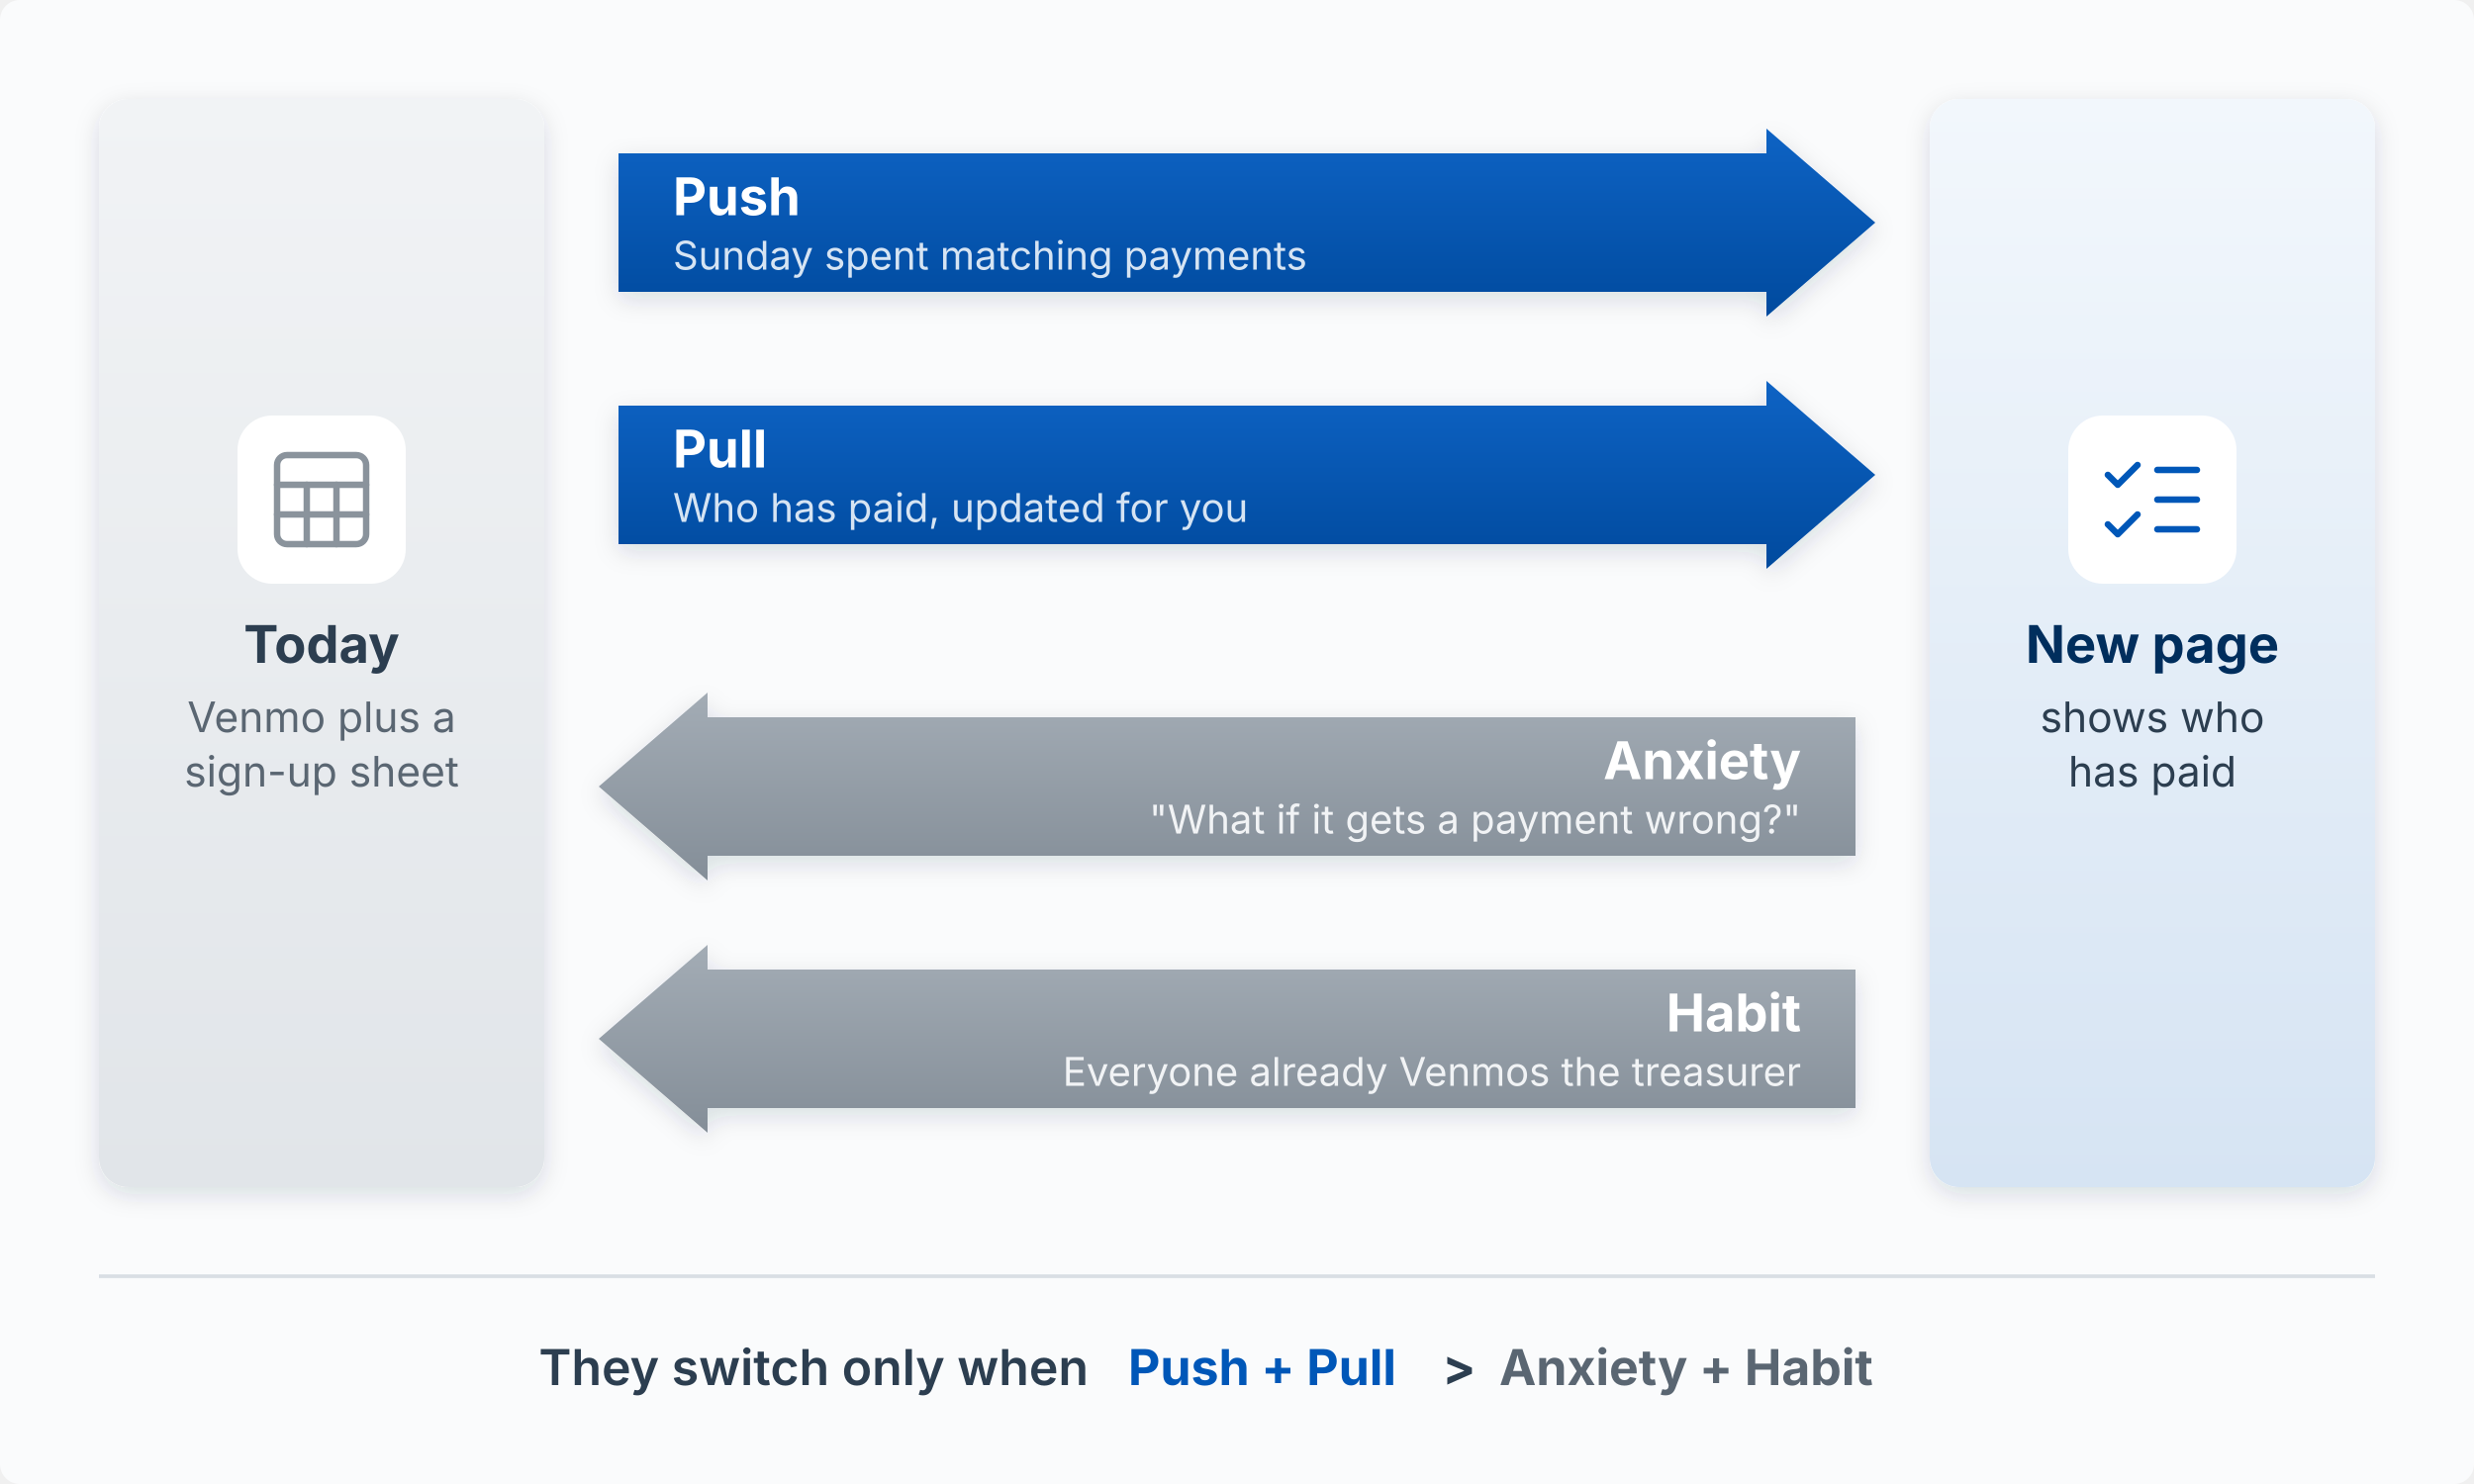
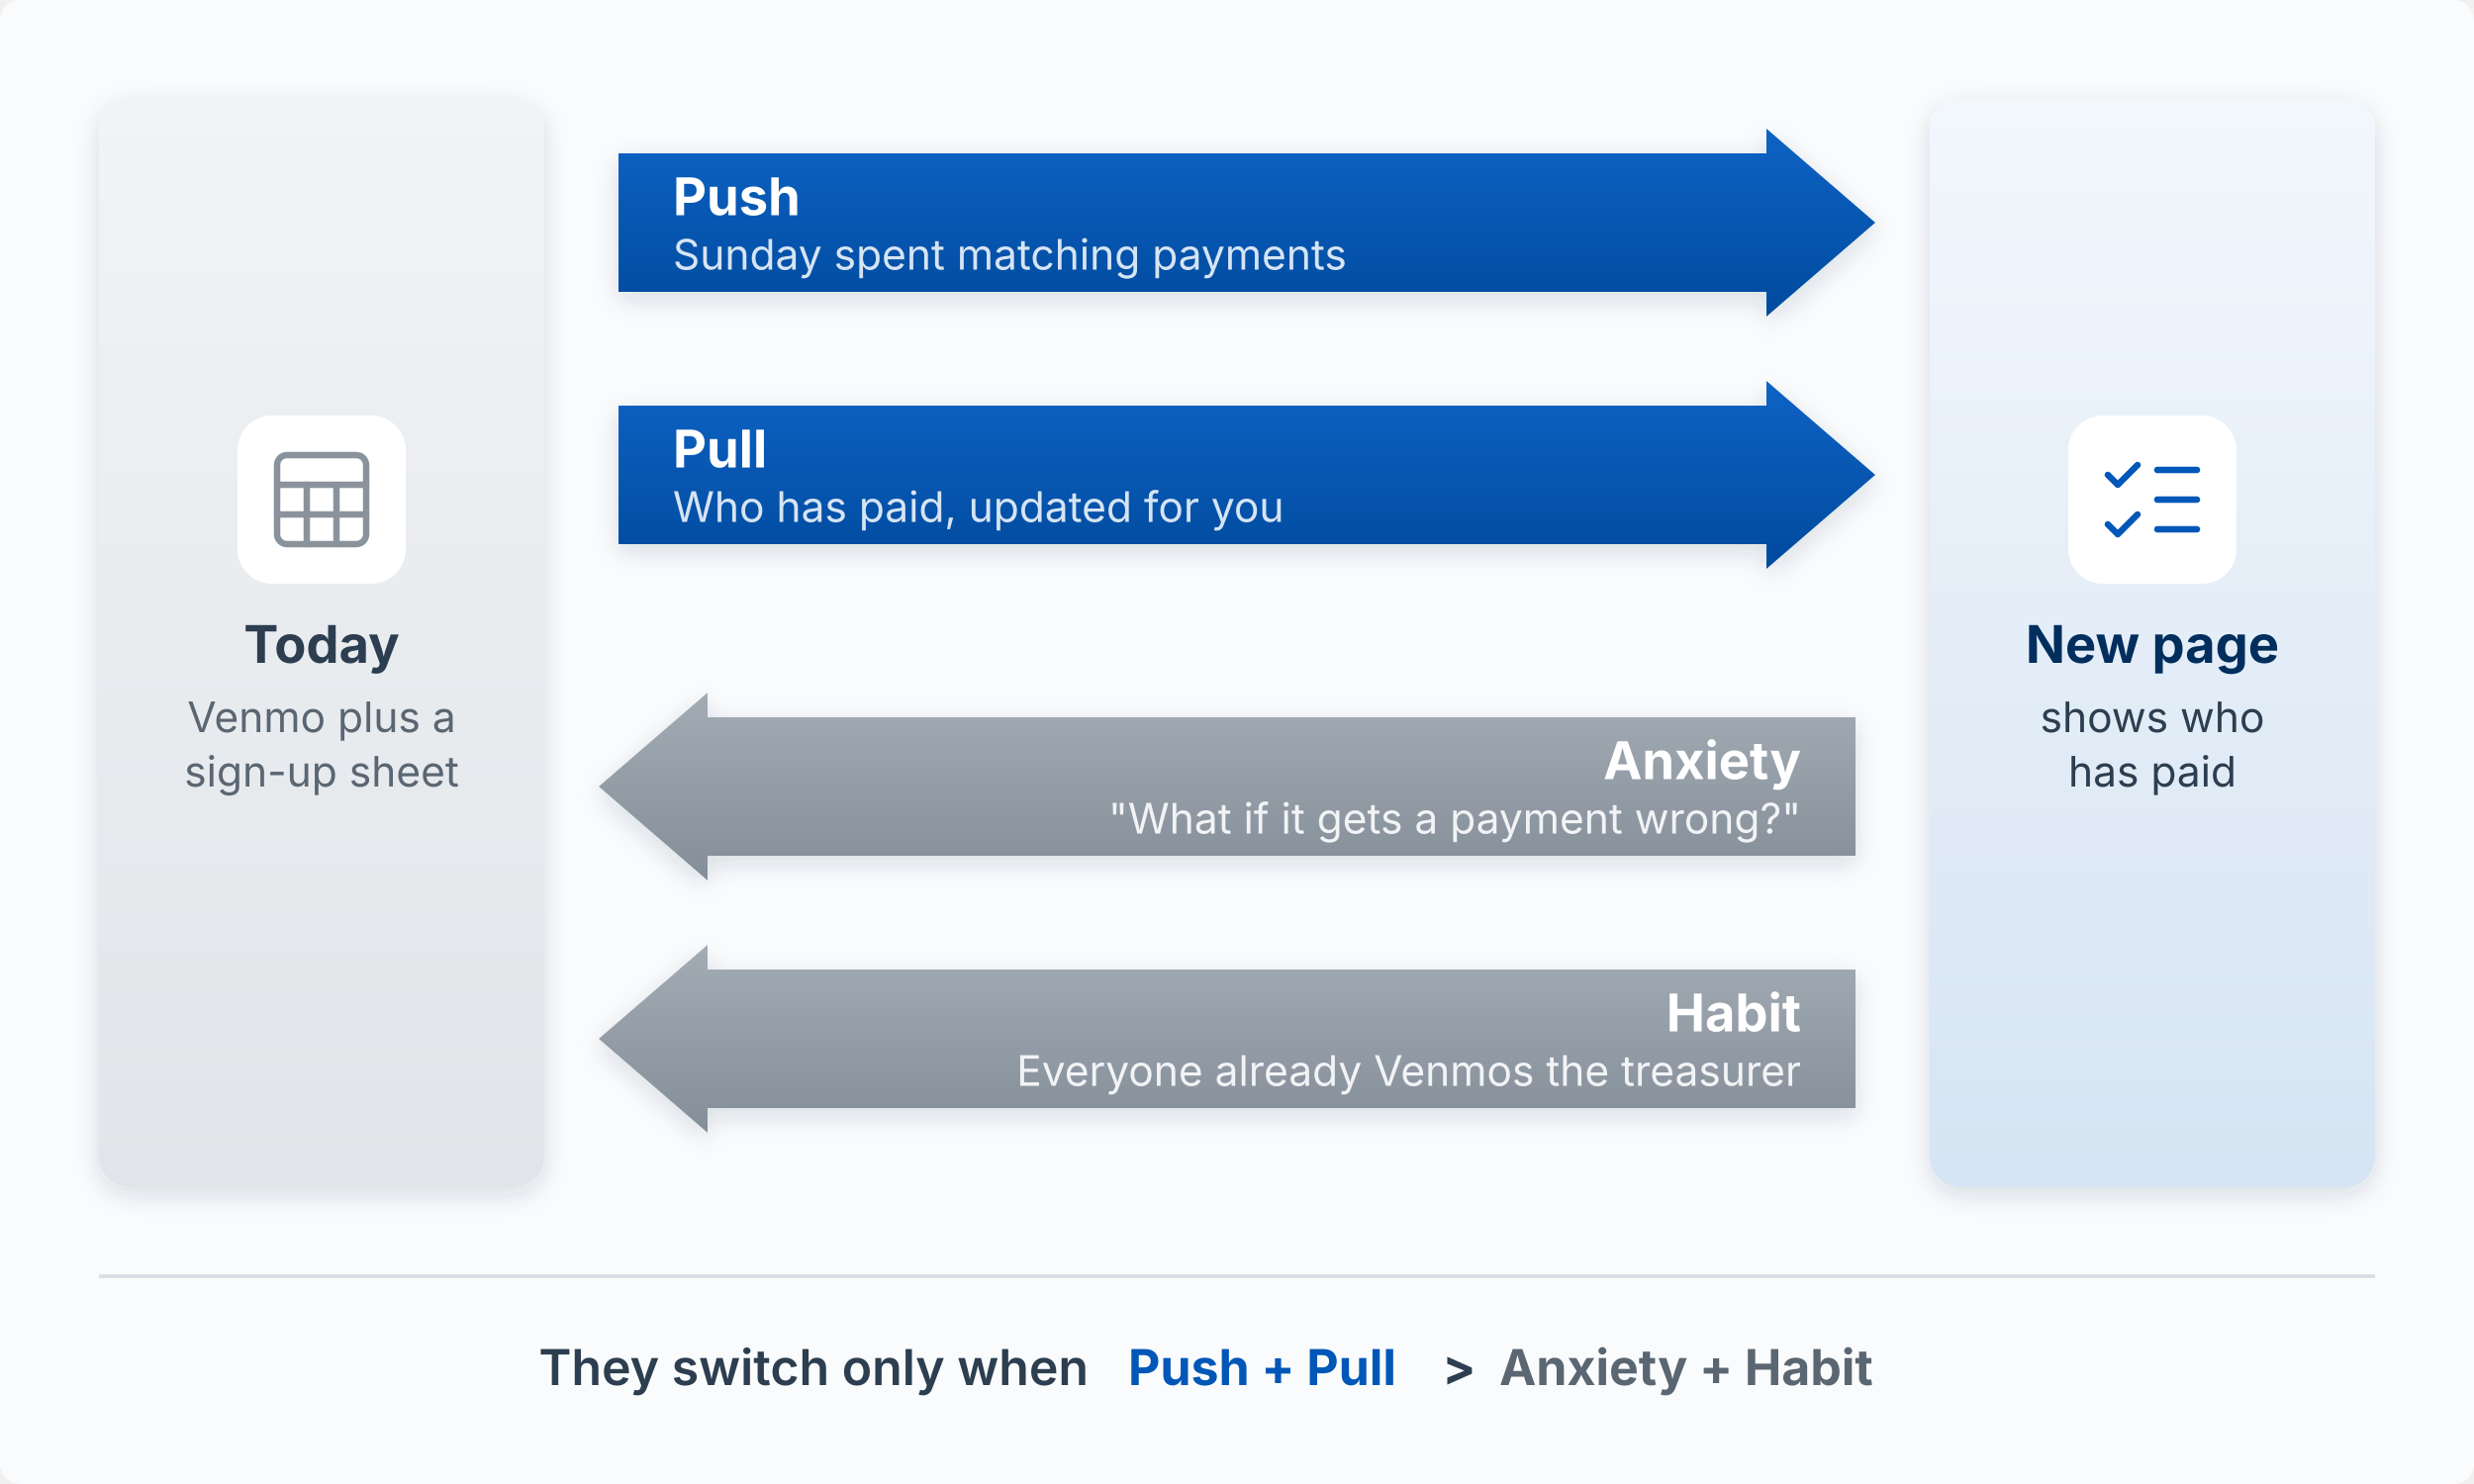
<svg xmlns="http://www.w3.org/2000/svg" viewBox="0 0 1000 600" role="img" aria-labelledby="t d" font-family="Inter, 'Helvetica Neue', Helvetica, Arial, sans-serif">
  <defs>
    <linearGradient id="gBlue" x1="0" y1="0" x2="0" y2="1">
      <stop offset="0%" stop-color="#0E63C4" />
      <stop offset="100%" stop-color="#004A9E" />
    </linearGradient>
    <linearGradient id="gGray" x1="0" y1="0" x2="0" y2="1">
      <stop offset="0%" stop-color="#A3ACB5" />
      <stop offset="100%" stop-color="#848E98" />
    </linearGradient>
    <linearGradient id="gToday" x1="0" y1="0" x2="0" y2="1">
      <stop offset="0%" stop-color="#F1F3F5" />
      <stop offset="100%" stop-color="#E1E5E9" />
    </linearGradient>
    <linearGradient id="gNew" x1="0" y1="0" x2="0" y2="1">
      <stop offset="0%" stop-color="#F2F7FC" />
      <stop offset="100%" stop-color="#D6E4F3" />
    </linearGradient>
    <filter id="sh" filterUnits="userSpaceOnUse" x="0" y="0" width="1000" height="600">
      <feDropShadow dx="0" dy="3" stdDeviation="5" flood-color="#0A2E4D" flood-opacity="0.14" />
    </filter>
  </defs>
  <rect x="0" y="0" width="1000" height="600" rx="8" fill="#FAFBFC" />
  <rect x="40" y="40" width="180" height="440" rx="12" fill="#FAFBFC" filter="url(#sh)" />
  <rect x="40" y="40" width="180" height="440" rx="12" fill="url(#gToday)" />
  <rect x="780" y="40" width="180" height="440" rx="12" fill="#FAFBFC" filter="url(#sh)" />
  <rect x="780" y="40" width="180" height="440" rx="12" fill="url(#gNew)" />
  <rect x="96" y="168" width="68" height="68" rx="14" fill="#FFFFFF" />
  <g transform="translate(106,178) scale(2)" fill="none" stroke="#8A939C" stroke-width="1.3" stroke-linecap="round" stroke-linejoin="round">
    <rect width="18" height="18" x="3" y="3" rx="2" ry="2" />
    <line x1="3" x2="21" y1="9" y2="9" />
    <line x1="3" x2="21" y1="15" y2="15" />
    <line x1="9" x2="9" y1="9" y2="21" />
    <line x1="15" x2="15" y1="9" y2="21" />
  </g>
  <text x="130" y="268" text-anchor="middle" font-size="21" font-weight="700" fill="#2C3E50">Today</text>
  <text x="130" y="296" text-anchor="middle" font-size="17" fill="#5A6672">Venmo plus a</text>
  <text x="130" y="318" text-anchor="middle" font-size="17" fill="#5A6672">sign-up sheet</text>
  <rect x="836" y="168" width="68" height="68" rx="14" fill="#FFFFFF" />
  <g transform="translate(846,178) scale(2)" fill="none" stroke="#0057B8" stroke-width="1.3" stroke-linecap="round" stroke-linejoin="round">
    <path d="m3 17 2 2 4-4" />
    <path d="m3 7 2 2 4-4" />
    <path d="M13 6h8" />
    <path d="M13 12h8" />
    <path d="M13 18h8" />
  </g>
  <text x="870" y="268" text-anchor="middle" font-size="21" font-weight="700" fill="#002E5D">New page</text>
  <text x="870" y="296" text-anchor="middle" font-size="17" fill="#2C3E50">shows who</text>
  <text x="870" y="318" text-anchor="middle" font-size="17" fill="#2C3E50">has paid</text>
  <g filter="url(#sh)" fill="#FAFBFC">
    <path d="M250,62 H714 V52 L758,90 L714,128 V118 H250 Z" />
    <path d="M250,164 H714 V154 L758,192 L714,230 V220 H250 Z" />
    <path d="M750,290 H286 V280 L242,318 L286,356 V346 H750 Z" />
    <path d="M750,392 H286 V382 L242,420 L286,458 V448 H750 Z" />
  </g>
  <path d="M250,62 H714 V52 L758,90 L714,128 V118 H250 Z" fill="url(#gBlue)" />
  <path d="M250,164 H714 V154 L758,192 L714,230 V220 H250 Z" fill="url(#gBlue)" />
  <path d="M750,290 H286 V280 L242,318 L286,356 V346 H750 Z" fill="url(#gGray)" />
  <path d="M750,392 H286 V382 L242,420 L286,458 V448 H750 Z" fill="url(#gGray)" />
  <text x="272" y="87" font-size="21" font-weight="700" fill="#FFFFFF">Push</text>
-   <text x="272" y="109" font-size="16" fill="#D6E4F3">Sunday spent matching payments</text>
+   <text x="272" y="109" font-size="17" fill="#D6E4F3">Sunday spent matching payments</text>
  <text x="272" y="189" font-size="21" font-weight="700" fill="#FFFFFF">Pull</text>
-   <text x="272" y="211" font-size="16" fill="#D6E4F3">Who has paid, updated for you</text>
+   <text x="272" y="211" font-size="17" fill="#D6E4F3">Who has paid, updated for you</text>
  <text x="728" y="315" text-anchor="end" font-size="21" font-weight="700" fill="#FFFFFF">Anxiety</text>
-   <text x="728" y="337" text-anchor="end" font-size="16" fill="#F1F3F5">"What if it gets a payment wrong?"</text>
+   <text x="728" y="337" text-anchor="end" font-size="17" fill="#F1F3F5">"What if it gets a payment wrong?"</text>
  <text x="728" y="417" text-anchor="end" font-size="21" font-weight="700" fill="#FFFFFF">Habit</text>
-   <text x="728" y="439" text-anchor="end" font-size="16" fill="#F1F3F5">Everyone already Venmos the treasurer</text>
+   <text x="728" y="439" text-anchor="end" font-size="17" fill="#F1F3F5">Everyone already Venmos the treasurer</text>
  <line x1="40" y1="516" x2="960" y2="516" stroke="#D9DEE4" stroke-width="1.5" />
  <text x="440" y="560" text-anchor="end" font-size="20" font-weight="600" fill="#2C3E50">They switch only when</text>
  <text x="456" y="560" font-size="20" font-weight="700" fill="#0057B8">Push + Pull</text>
  <text x="583" y="560" font-size="20" font-weight="700" fill="#2C3E50">&gt;</text>
  <text x="606" y="560" font-size="20" font-weight="700" fill="#5A6672">Anxiety + Habit</text>
</svg>
